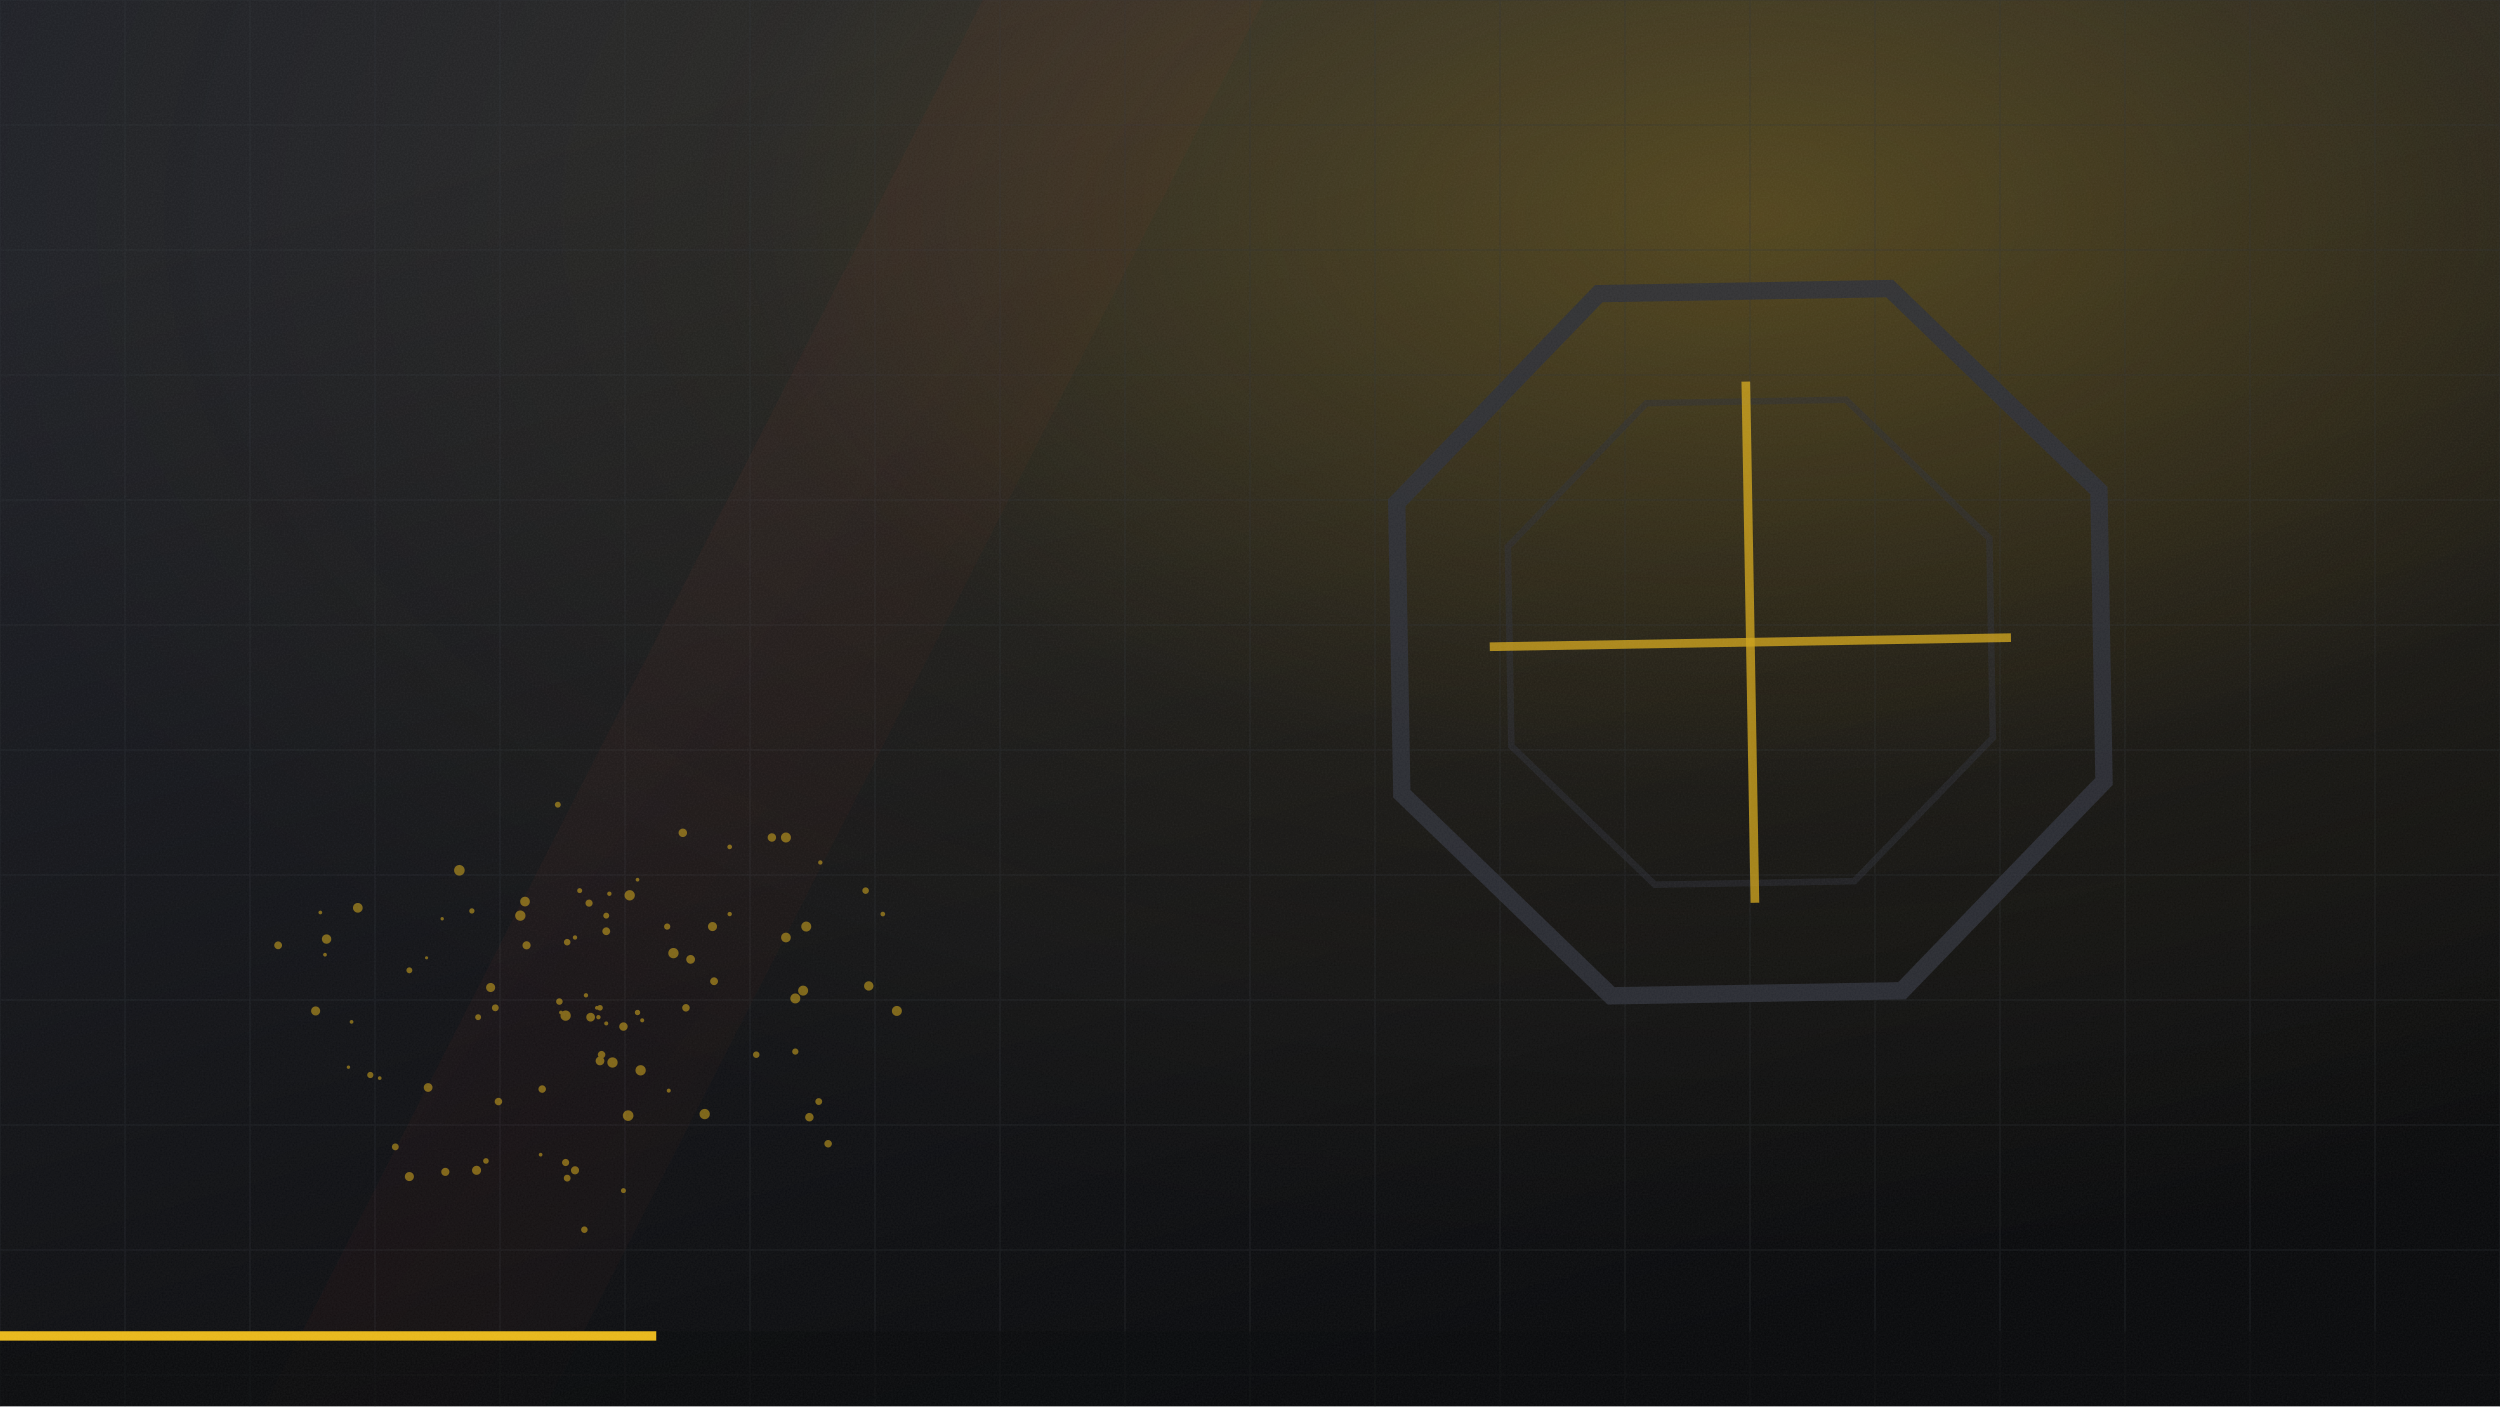
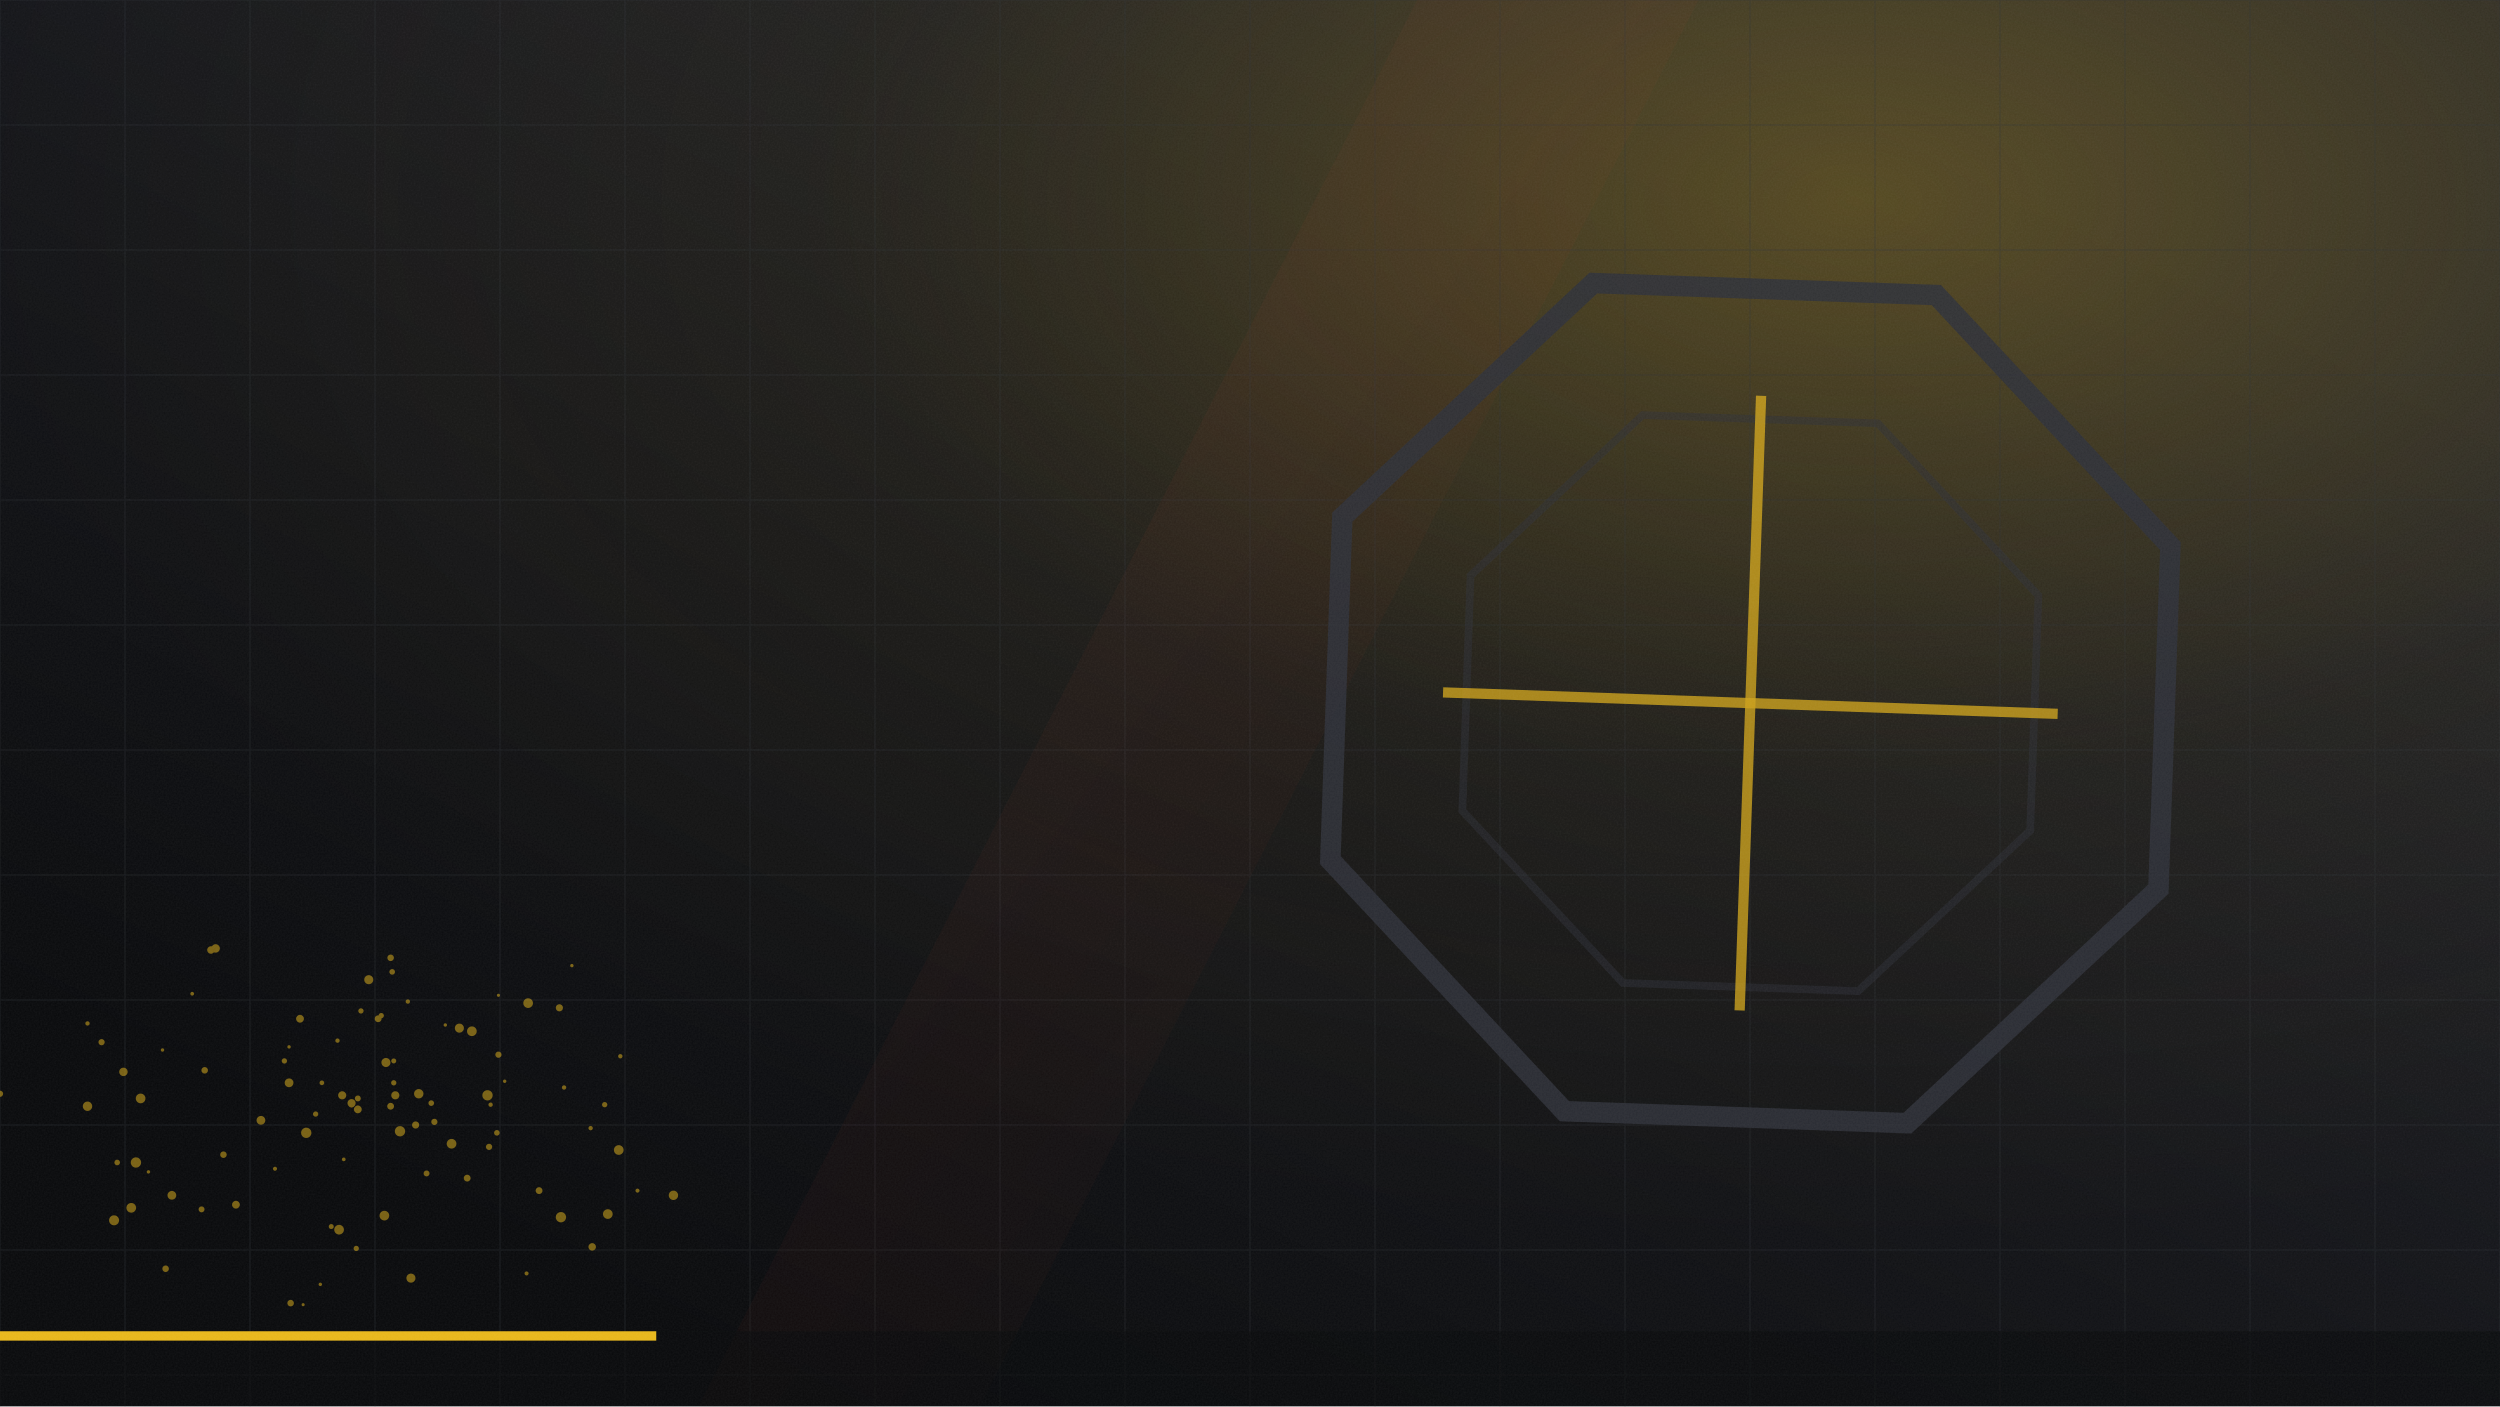
- <svg xmlns="http://www.w3.org/2000/svg" width="1600" height="900" viewBox="0 0 1600 900" role="img" aria-label="ufc 331 van pantoja 2 preview">
+ <svg xmlns="http://www.w3.org/2000/svg" width="1600" height="900" viewBox="0 0 1600 900" role="img" aria-label="ufc 331 van v pantoja 2 flyweight title rematch">
  <defs>
-     <linearGradient id="bg" gradientTransform="rotate(63 0.5 0.5)">
+     <linearGradient id="bg" gradientTransform="rotate(132 0.5 0.5)">
      <stop offset="0%" stop-color="#1D1F26" />
      <stop offset="55%" stop-color="#111216" />
      <stop offset="100%" stop-color="#08090B" />
    </linearGradient>
-     <radialGradient id="glow" cx="0.70" cy="0.15" r="0.75">
+     <radialGradient id="glow" cx="0.74" cy="0.14" r="0.75">
      <stop offset="0%" stop-color="#E8B71A" stop-opacity="0.28" />
      <stop offset="55%" stop-color="#E8B71A" stop-opacity="0.05" />
      <stop offset="100%" stop-color="#E8B71A" stop-opacity="0" />
    </radialGradient>
    <linearGradient id="beam" x1="0" y1="0" x2="1" y2="1">
      <stop offset="0%" stop-color="#E8442A" stop-opacity="0.07" />
      <stop offset="100%" stop-color="#E8442A" stop-opacity="0" />
    </linearGradient>
    <filter id="grain">
      <feTurbulence type="fractalNoise" baseFrequency="0.9" numOctaves="2" stitchTiles="stitch" />
      <feColorMatrix type="matrix" values="0 0 0 0 1  0 0 0 0 1  0 0 0 0 1  0 0 0 0.05 0" />
    </filter>
  </defs>
  <rect width="1600" height="900" fill="url(#bg)" />
  <rect width="1600" height="900" fill="url(#glow)" />
  <g stroke="#2E3038" stroke-width="1" opacity="0.28">
    <line x1="0" y1="0" x2="0" y2="900" />
    <line x1="80" y1="0" x2="80" y2="900" />
    <line x1="160" y1="0" x2="160" y2="900" />
    <line x1="240" y1="0" x2="240" y2="900" />
    <line x1="320" y1="0" x2="320" y2="900" />
    <line x1="400" y1="0" x2="400" y2="900" />
    <line x1="480" y1="0" x2="480" y2="900" />
    <line x1="560" y1="0" x2="560" y2="900" />
    <line x1="640" y1="0" x2="640" y2="900" />
    <line x1="720" y1="0" x2="720" y2="900" />
    <line x1="800" y1="0" x2="800" y2="900" />
    <line x1="880" y1="0" x2="880" y2="900" />
    <line x1="960" y1="0" x2="960" y2="900" />
    <line x1="1040" y1="0" x2="1040" y2="900" />
    <line x1="1120" y1="0" x2="1120" y2="900" />
    <line x1="1200" y1="0" x2="1200" y2="900" />
    <line x1="1280" y1="0" x2="1280" y2="900" />
    <line x1="1360" y1="0" x2="1360" y2="900" />
    <line x1="1440" y1="0" x2="1440" y2="900" />
    <line x1="1520" y1="0" x2="1520" y2="900" />
    <line x1="1600" y1="0" x2="1600" y2="900" />
    <line x1="0" y1="0" x2="1600" y2="0" />
    <line x1="0" y1="80" x2="1600" y2="80" />
    <line x1="0" y1="160" x2="1600" y2="160" />
    <line x1="0" y1="240" x2="1600" y2="240" />
    <line x1="0" y1="320" x2="1600" y2="320" />
    <line x1="0" y1="400" x2="1600" y2="400" />
    <line x1="0" y1="480" x2="1600" y2="480" />
    <line x1="0" y1="560" x2="1600" y2="560" />
    <line x1="0" y1="640" x2="1600" y2="640" />
    <line x1="0" y1="720" x2="1600" y2="720" />
    <line x1="0" y1="800" x2="1600" y2="800" />
    <line x1="0" y1="880" x2="1600" y2="880" />
  </g>
-   <polygon points="169,900 629,0 809,0 349,900" fill="url(#beam)" />
+   <polygon points="447,900 907,0 1087,0 627,900" fill="url(#beam)" />
  <g fill="#E8B71A" opacity="0.5">
-     <circle cx="457" cy="628" r="2.5" />
-     <circle cx="467" cy="542" r="1.5" />
-     <circle cx="408" cy="648" r="1.7" />
-     <circle cx="363" cy="754" r="2.2" />
-     <circle cx="374" cy="787" r="2.1" />
-     <circle cx="383" cy="651" r="1.4" />
-     <circle cx="306" cy="651" r="1.9" />
-     <circle cx="392" cy="680" r="3.3" />
-     <circle cx="509" cy="673" r="2.0" />
-     <circle cx="262" cy="753" r="2.9" />
-     <circle cx="410" cy="685" r="3.3" />
-     <circle cx="439" cy="645" r="2.4" />
-     <circle cx="408" cy="563" r="1.2" />
-     <circle cx="484" cy="675" r="2.1" />
-     <circle cx="208" cy="611" r="1.2" />
-     <circle cx="518" cy="715" r="2.7" />
-     <circle cx="514" cy="634" r="3.2" />
-     <circle cx="494" cy="536" r="2.7" />
-     <circle cx="403" cy="573" r="3.3" />
-     <circle cx="225" cy="654" r="1.2" />
-     <circle cx="509" cy="639" r="3.2" />
-     <circle cx="346" cy="739" r="1.2" />
-     <circle cx="384" cy="645" r="1.8" />
-     <circle cx="305" cy="749" r="2.9" />
-     <circle cx="378" cy="651" r="2.8" />
-     <circle cx="283" cy="588" r="1.1" />
-     <circle cx="388" cy="655" r="1.3" />
-     <circle cx="273" cy="613" r="1.0" />
-     <circle cx="565" cy="585" r="1.5" />
-     <circle cx="451" cy="713" r="3.3" />
-     <circle cx="285" cy="750" r="2.6" />
-     <circle cx="382" cy="645" r="1.2" />
-     <circle cx="385" cy="675" r="2.4" />
-     <circle cx="178" cy="605" r="2.5" />
-     <circle cx="371" cy="570" r="1.6" />
-     <circle cx="347" cy="697" r="2.4" />
-     <circle cx="262" cy="621" r="1.9" />
-     <circle cx="399" cy="762" r="1.6" />
-     <circle cx="427" cy="593" r="2.0" />
-     <circle cx="359" cy="648" r="1.2" />
-     <circle cx="437" cy="533" r="2.7" />
-     <circle cx="411" cy="653" r="1.3" />
-     <circle cx="205" cy="584" r="1.2" />
-     <circle cx="574" cy="647" r="3.2" />
-     <circle cx="516" cy="593" r="3.2" />
-     <circle cx="399" cy="657" r="2.7" />
-     <circle cx="319" cy="705" r="2.4" />
-     <circle cx="317" cy="645" r="2.2" />
-     <circle cx="243" cy="690" r="1.2" />
-     <circle cx="209" cy="601" r="3.0" />
-     <circle cx="503" cy="536" r="3.2" />
-     <circle cx="229" cy="581" r="3.1" />
-     <circle cx="337" cy="605" r="2.6" />
-     <circle cx="388" cy="596" r="2.5" />
-     <circle cx="554" cy="570" r="2.1" />
-     <circle cx="223" cy="683" r="1.1" />
-     <circle cx="237" cy="688" r="2.0" />
-     <circle cx="556" cy="631" r="3.0" />
-     <circle cx="456" cy="593" r="2.9" />
-     <circle cx="525" cy="552" r="1.4" />
-     <circle cx="408" cy="648" r="1.5" />
-     <circle cx="336" cy="577" r="3.1" />
-     <circle cx="388" cy="586" r="1.9" />
-     <circle cx="524" cy="705" r="2.2" />
-     <circle cx="428" cy="698" r="1.3" />
-     <circle cx="302" cy="583" r="1.7" />
-     <circle cx="384" cy="679" r="2.8" />
-     <circle cx="363" cy="603" r="2.1" />
-     <circle cx="311" cy="743" r="1.8" />
-     <circle cx="431" cy="610" r="3.3" />
-     <circle cx="357" cy="515" r="1.9" />
-     <circle cx="442" cy="614" r="2.8" />
-     <circle cx="402" cy="714" r="3.4" />
-     <circle cx="274" cy="696" r="2.8" />
-     <circle cx="333" cy="586" r="3.3" />
-     <circle cx="362" cy="744" r="2.3" />
-     <circle cx="503" cy="600" r="3.1" />
-     <circle cx="368" cy="600" r="1.4" />
-     <circle cx="375" cy="637" r="1.4" />
-     <circle cx="358" cy="641" r="2.1" />
-     <circle cx="530" cy="732" r="2.4" />
-     <circle cx="362" cy="650" r="3.3" />
-     <circle cx="294" cy="557" r="3.4" />
-     <circle cx="253" cy="734" r="2.2" />
-     <circle cx="467" cy="585" r="1.4" />
-     <circle cx="390" cy="572" r="1.4" />
-     <circle cx="202" cy="647" r="2.9" />
-     <circle cx="377" cy="578" r="2.3" />
-     <circle cx="368" cy="749" r="2.6" />
-     <circle cx="314" cy="632" r="2.9" />
+     <circle cx="302" cy="660" r="3.1" />
+     <circle cx="359" cy="779" r="3.3" />
+     <circle cx="84" cy="773" r="3.1" />
+     <circle cx="338" cy="642" r="3.1" />
+     <circle cx="263" cy="818" r="2.9" />
+     <circle cx="220" cy="742" r="1.2" />
+     <circle cx="95" cy="750" r="1.1" />
+     <circle cx="250" cy="708" r="2.2" />
+     <circle cx="242" cy="652" r="2.2" />
+     <circle cx="225" cy="707" r="1.8" />
+     <circle cx="268" cy="700" r="3.0" />
+     <circle cx="176" cy="748" r="1.3" />
+     <circle cx="312" cy="701" r="3.3" />
+     <circle cx="196" cy="725" r="3.3" />
+     <circle cx="337" cy="815" r="1.3" />
+     <circle cx="319" cy="675" r="2.0" />
+     <circle cx="323" cy="692" r="1.1" />
+     <circle cx="110" cy="765" r="2.8" />
+     <circle cx="361" cy="696" r="1.4" />
+     <circle cx="182" cy="679" r="1.7" />
+     <circle cx="250" cy="613" r="2.1" />
+     <circle cx="247" cy="680" r="2.9" />
+     <circle cx="396" cy="736" r="3.1" />
+     <circle cx="202" cy="713" r="1.7" />
+     <circle cx="90" cy="703" r="3.1" />
+     <circle cx="228" cy="799" r="1.7" />
+     <circle cx="138" cy="607" r="2.7" />
+     <circle cx="194" cy="835" r="1.0" />
+     <circle cx="229" cy="710" r="2.5" />
+     <circle cx="65" cy="667" r="2.0" />
+     <circle cx="206" cy="693" r="1.5" />
+     <circle cx="358" cy="645" r="2.3" />
+     <circle cx="278" cy="718" r="2.0" />
+     <circle cx="261" cy="641" r="1.4" />
+     <circle cx="266" cy="720" r="2.3" />
+     <circle cx="289" cy="732" r="3.1" />
+     <circle cx="151" cy="771" r="2.5" />
+     <circle cx="143" cy="739" r="2.1" />
+     <circle cx="229" cy="703" r="1.9" />
+     <circle cx="192" cy="652" r="2.5" />
+     <circle cx="236" cy="627" r="2.9" />
+     <circle cx="123" cy="636" r="1.2" />
+     <circle cx="252" cy="679" r="1.6" />
+     <circle cx="216" cy="666" r="1.4" />
+     <circle cx="167" cy="717" r="2.8" />
+     <circle cx="75" cy="744" r="1.8" />
+     <circle cx="256" cy="724" r="3.3" />
+     <circle cx="106" cy="812" r="2.1" />
+     <circle cx="285" cy="656" r="1.1" />
+     <circle cx="231" cy="647" r="1.7" />
+     <circle cx="185" cy="693" r="2.8" />
+     <circle cx="244" cy="650" r="1.7" />
+     <circle cx="252" cy="693" r="1.7" />
+     <circle cx="294" cy="658" r="2.9" />
+     <circle cx="299" cy="754" r="2.2" />
+     <circle cx="56" cy="655" r="1.4" />
+     <circle cx="212" cy="785" r="1.6" />
+     <circle cx="73" cy="781" r="3.2" />
+     <circle cx="186" cy="834" r="2.1" />
+     <circle cx="56" cy="708" r="3.0" />
+     <circle cx="-0" cy="700" r="2.0" />
+     <circle cx="408" cy="762" r="1.3" />
+     <circle cx="217" cy="787" r="3.1" />
+     <circle cx="225" cy="706" r="2.6" />
+     <circle cx="273" cy="751" r="1.9" />
+     <circle cx="253" cy="701" r="2.6" />
+     <circle cx="205" cy="822" r="1.1" />
+     <circle cx="366" cy="618" r="1.1" />
+     <circle cx="87" cy="744" r="3.3" />
+     <circle cx="397" cy="676" r="1.4" />
+     <circle cx="431" cy="765" r="3.0" />
+     <circle cx="314" cy="707" r="1.4" />
+     <circle cx="104" cy="672" r="1.1" />
+     <circle cx="387" cy="707" r="1.7" />
+     <circle cx="131" cy="685" r="2.1" />
+     <circle cx="318" cy="725" r="1.8" />
+     <circle cx="185" cy="670" r="1.1" />
+     <circle cx="345" cy="762" r="2.2" />
+     <circle cx="378" cy="722" r="1.4" />
+     <circle cx="135" cy="608" r="2.4" />
+     <circle cx="319" cy="637" r="1.0" />
+     <circle cx="79" cy="686" r="2.7" />
+     <circle cx="379" cy="798" r="2.4" />
+     <circle cx="129" cy="774" r="1.9" />
+     <circle cx="313" cy="734" r="2.0" />
+     <circle cx="276" cy="706" r="1.8" />
+     <circle cx="389" cy="777" r="3.1" />
+     <circle cx="246" cy="778" r="3.1" />
+     <circle cx="219" cy="701" r="2.6" />
+     <circle cx="251" cy="622" r="1.8" />
  </g>
-   <g transform="translate(842.2315 133) scale(1.39) rotate(-1 200 200)" opacity="0.85">
+   <g transform="translate(792.2315 122) scale(1.64) rotate(2 200 200)" opacity="0.85">
    <polygon points="361.679,266.97 266.97,361.679 133.03,361.679 38.321,266.97 38.321,133.03 133.03,38.321 266.97,38.321 361.679,133.03" fill="none" stroke="#2E3038" stroke-width="8" />
    <polygon points="310.866,245.922 245.922,310.866 154.078,310.866 89.134,245.922 89.134,154.078 154.078,89.134 245.922,89.134 310.866,154.078" fill="none" stroke="#2E3038" stroke-width="3" opacity="0.55" />
    <line x1="200" y1="80" x2="200" y2="320" stroke="#E8B71A" stroke-width="4" opacity="0.8" />
    <line x1="80" y1="200" x2="320" y2="200" stroke="#E8B71A" stroke-width="4" opacity="0.8" />
  </g>
  <rect x="0" y="852" width="1600" height="48" fill="#08090B" opacity="0.65" />
  <rect x="0" y="852" width="420" height="6" fill="#E8B71A" />
  <rect width="1600" height="900" filter="url(#grain)" />
</svg>
